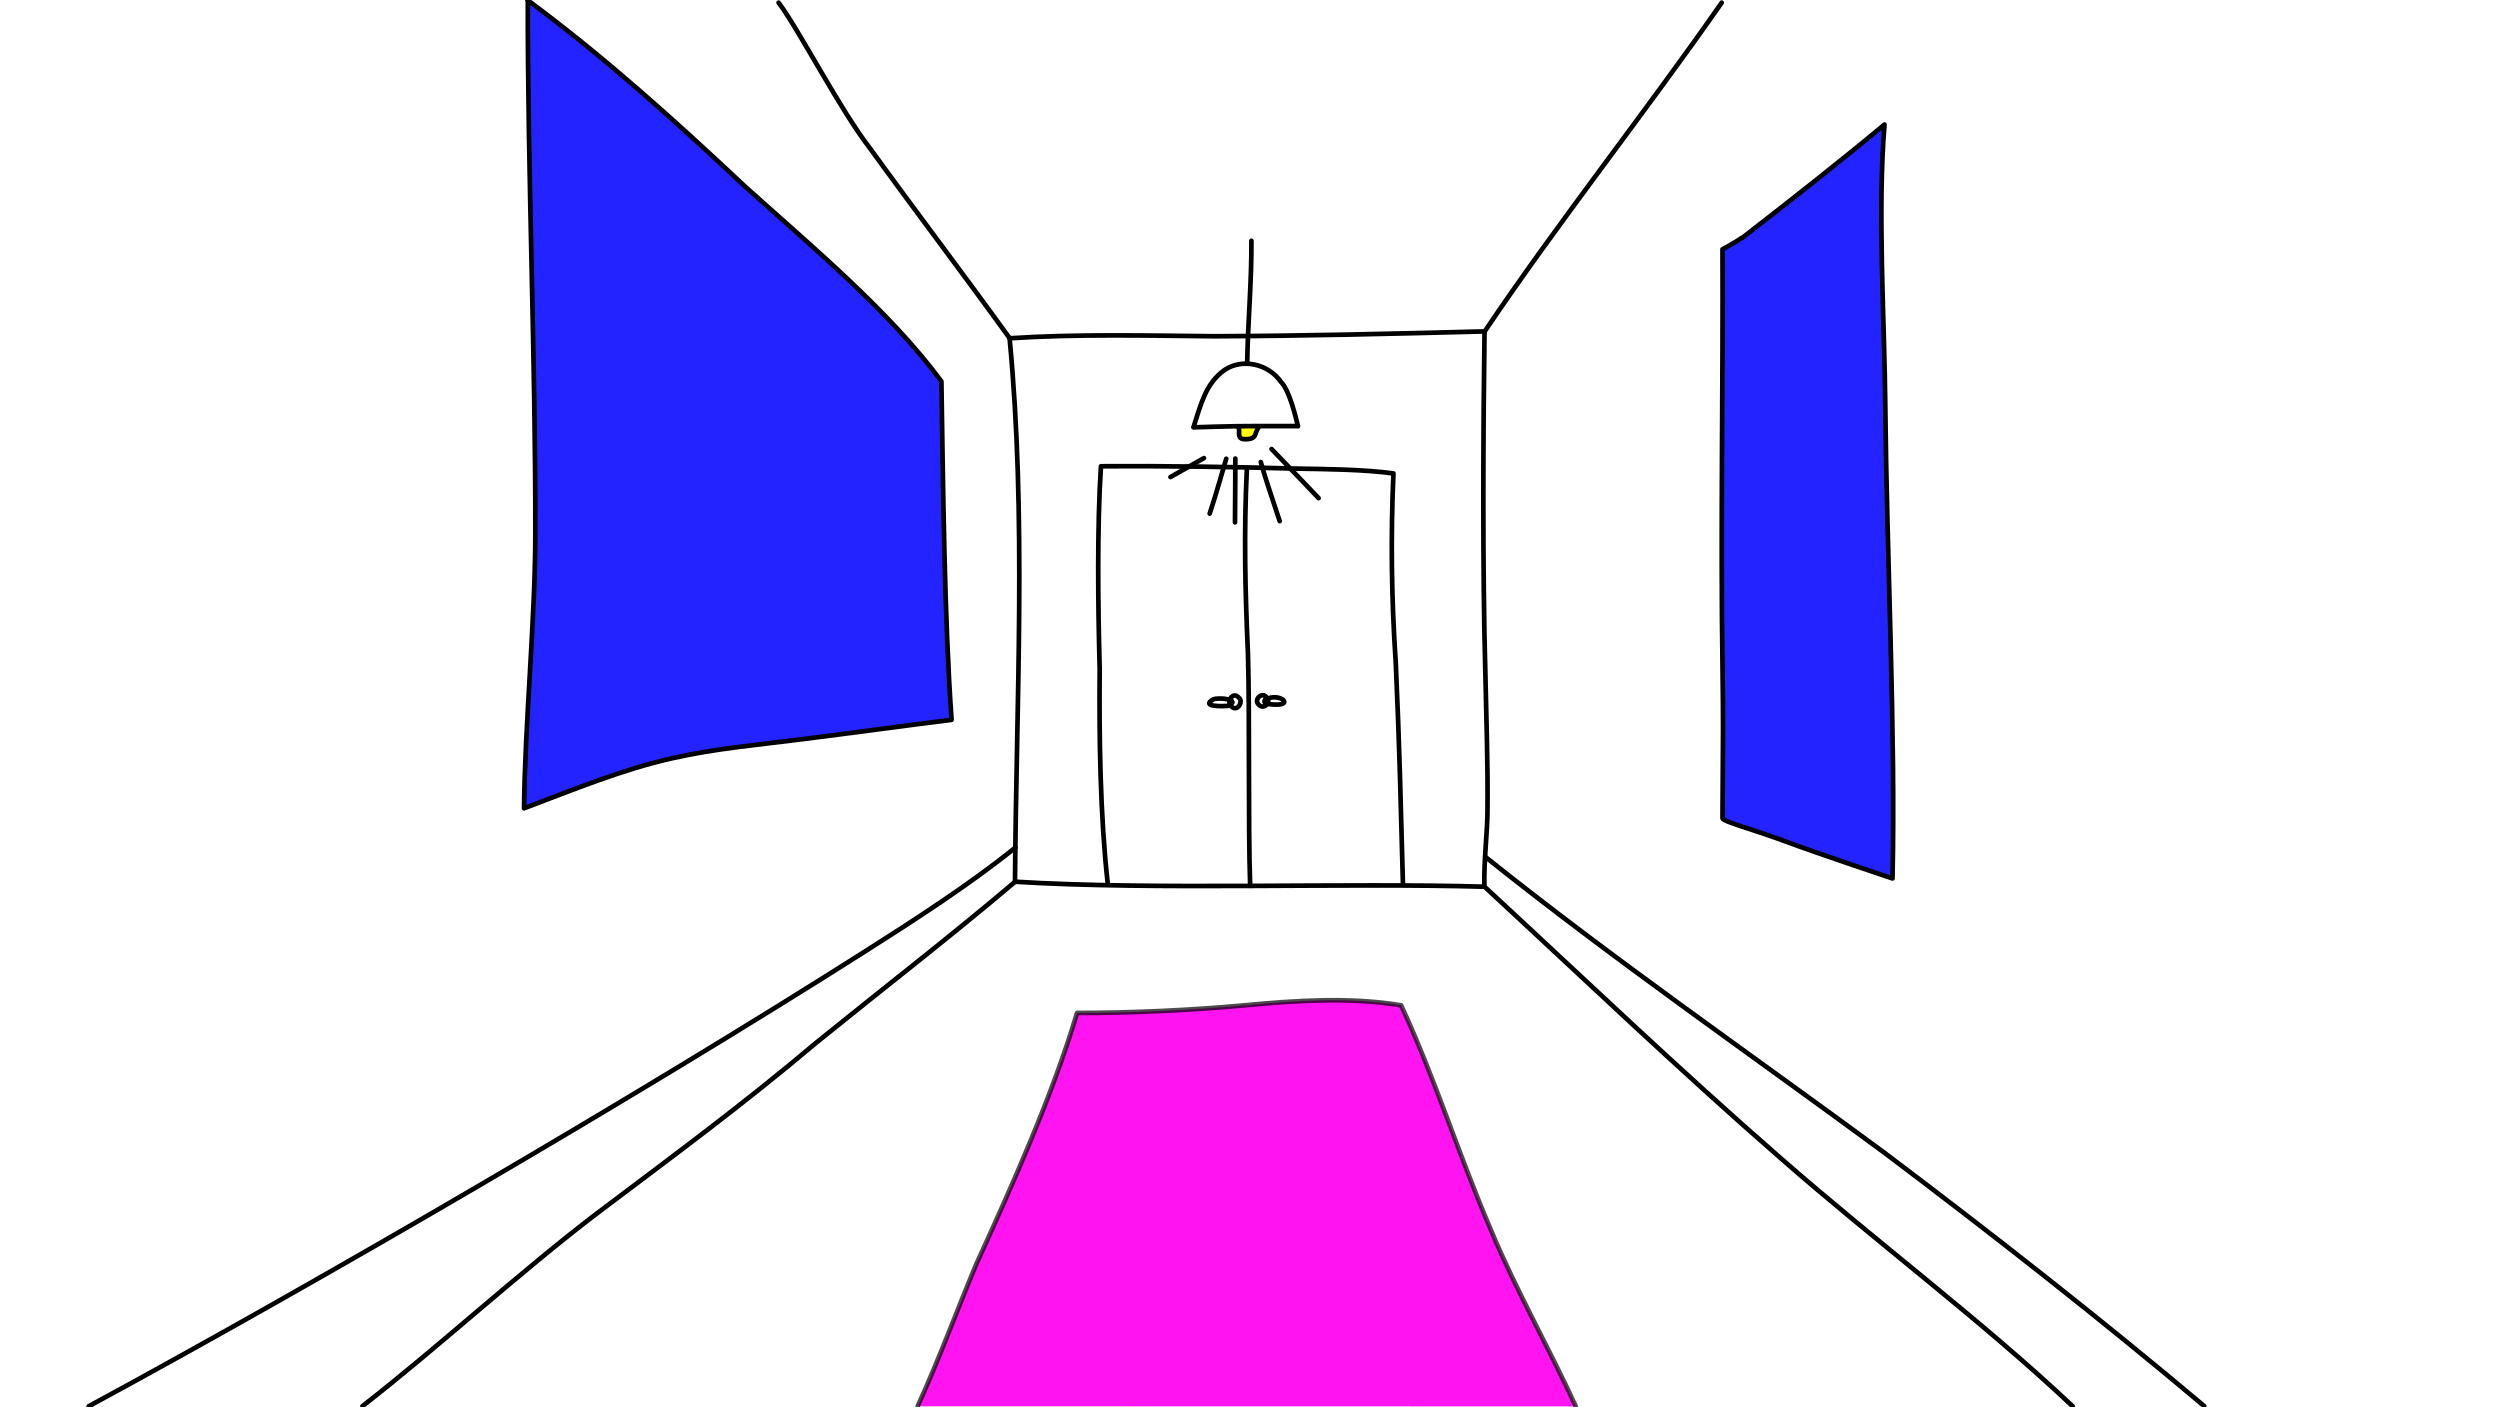
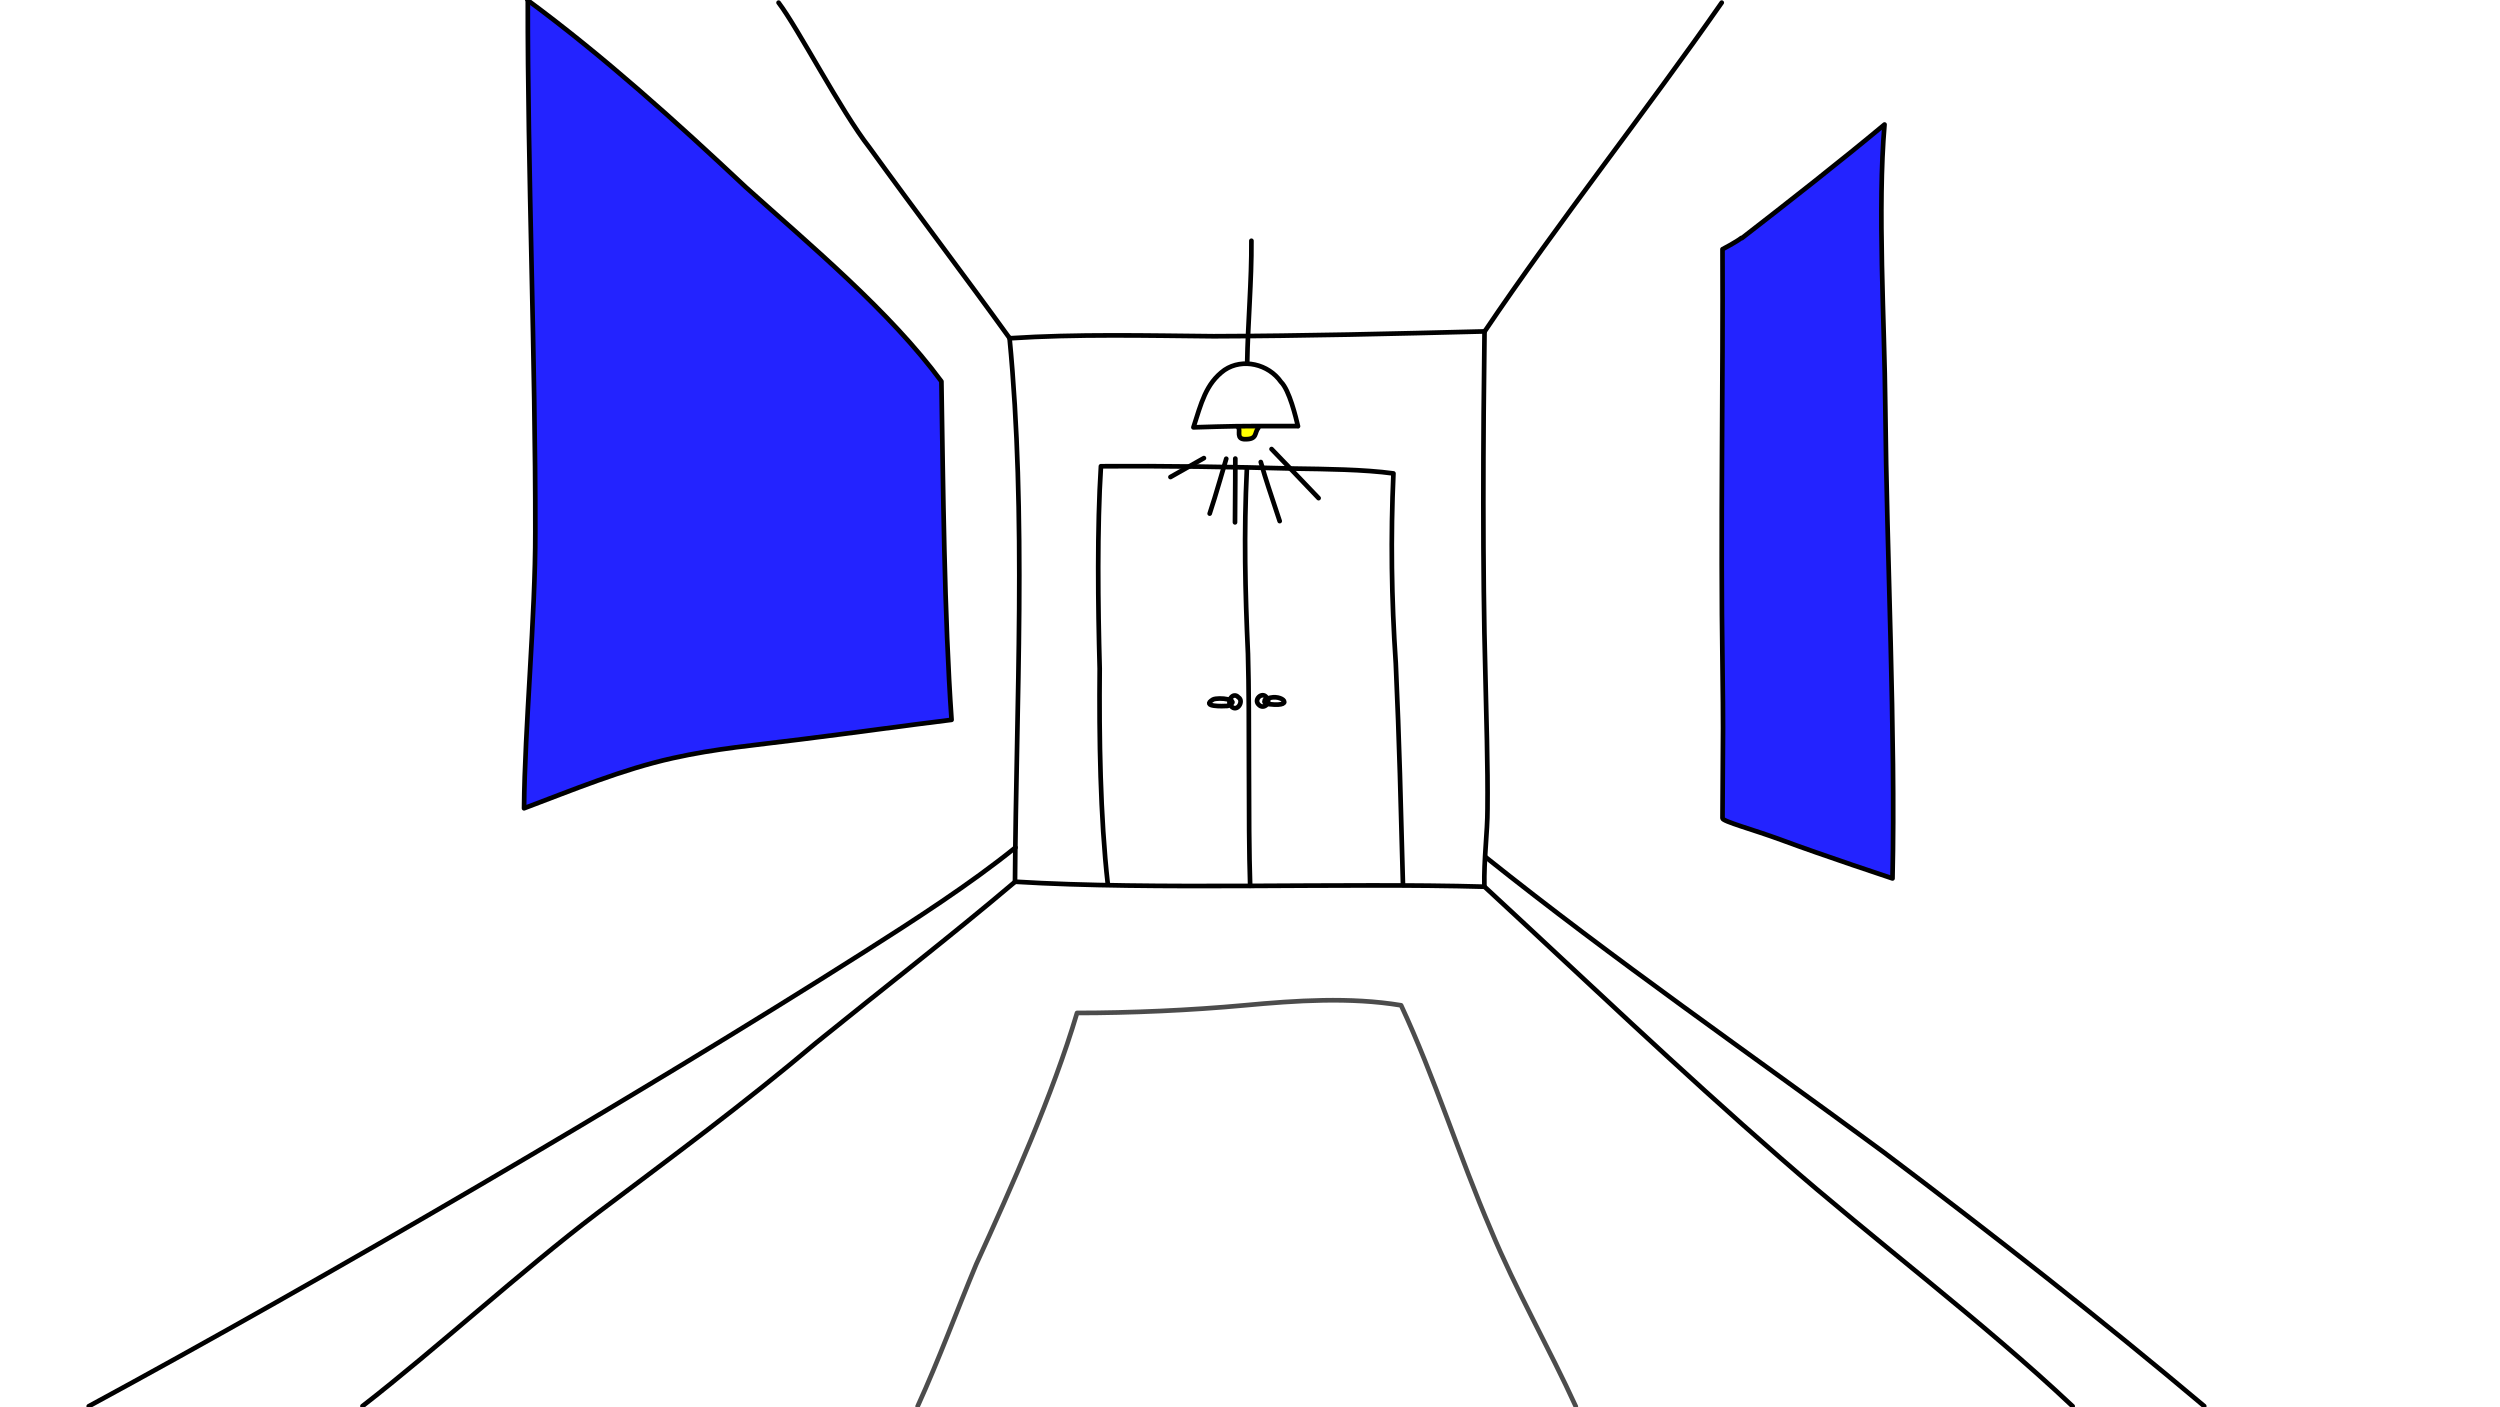
<svg xmlns="http://www.w3.org/2000/svg" id="Ebene_1" version="1.1" viewBox="0 0 1600 900">
  <defs>
    <style>
-       .st0, .st1 {
+       .st0, .st1, .st2 {
        fill: none;
      }

-       .st1, .st2, .st3, .st4 {
+       .st1, .st3, .st2, .st4 {
        stroke: #000;
        stroke-linecap: round;
        stroke-linejoin: round;
        stroke-width: 3px;
      }

-       .st2 {
+       .st3 {
        fill: #2323ff;
      }

-       .st3 {
-         fill: #ff13f0;
+       .st2 {
        stroke-opacity: .7;
      }

      .st4 {
        fill: #ff0;
      }
    </style>
  </defs>
  <g>
    <path id="STROKE_c29813dc-d6c9-44a7-b7b0-9d586071a814" class="st4" d="M805.3,273.9c-2.6,3.1-.5,7.2-8.1,7.2-6.5.2-3.1-5.6-4.6-7.3" />
    <path id="STROKE_c13a4ff2-4bad-455c-afee-ba9cbf6cf65e" class="st1" d="M646.1,216.2c11,113.9,4.3,233.4,3.5,348" />
    <path id="STROKE_e3e7ea10-107c-4f23-8d9d-055a922945b7" class="st1" d="M950.1,211.9c-.9,65.3-1.3,154.6.5,217.8.6,27.2,1.7,60.8,1.4,88,0,15.2-2.4,32.3-2,49.7" />
    <path id="STROKE_786aa971-934d-42d7-b357-08ae29b120d2" class="st1" d="M1101.9,1.7c-47.8,68.7-104.8,140.7-151.7,210.4-58.9,1.5-115.3,2.9-173.4,3.1-42.3-.4-88.1-1.5-130.6,1.3-28.9-40.1-59.9-80.8-89.7-122-18.5-23.7-45.6-76.2-58.2-92.8" />
    <path id="STROKE_5e976470-1025-47b1-b8c7-20da5f5e2dc7" class="st1" d="M649.7,564.3c89.1,5.5,209.5.6,300.4,3.2,63.3,58.5,124.2,116.8,189.6,173.8,60.6,53.1,128.9,104.1,186.8,158.7" />
    <path id="STROKE_77f6cb17-5423-4c68-9830-913ac270e016" class="st1" d="M649.7,564.3c-42.3,35.8-83.6,67.6-127.4,103.1-46.9,39.6-91.5,72.4-139.9,108.9-48.6,36.9-103.5,87.2-150.4,123.6" />
    <path id="STROKE_0cd43c78-dbe3-4794-8f09-fa2f8e75ae2c" class="st1" d="M649.9,542.4c-28.8,23.3-65.4,46.9-96.9,66.9-144.6,91.8-346.9,209.8-496.2,290.7" />
    <path id="STROKE_f71d2131-ded7-4f91-b527-7286226675b6" class="st1" d="M950.6,548.4c83.3,66.5,168.3,125.2,254.8,188.9,70.2,52.9,139.4,107.1,205.3,162.6" />
    <path id="STROKE_0115f3a1-805d-401d-889c-f7d5f8abaeb0" class="st1" d="M830.7,272.8c-1.3-5.5-5.5-23.2-10.9-28.4-7.9-11.4-24.5-15.4-36.1-7.6-12.1,8.7-15,21.6-19.9,36.7,0,0,26.6-.9,38.4-.8h28.5Z" />
    <path id="STROKE_e6f83252-7640-4ae5-8205-8aad18b6456d" class="st1" d="M798.2,232.4c.4-25.9,2.9-52.7,2.7-78.3" />
    <path id="STROKE_b7656743-a8ec-49cd-a197-7682d07a50de" class="st1" d="M813.8,287.4c9.2,9.5,15.2,15.8,30.1,31.4" />
    <path id="STROKE_3cfab8a9-bbce-4ae2-893c-a9d2e5cdd93e" class="st1" d="M806.9,295.7c3.5,12.3,5.7,18.3,12.1,37.8" />
    <path id="STROKE_3036f2d1-c37a-4c13-850c-01f947515fcd" class="st1" d="M790.6,293.5c0,1.2,0,21.9-.2,40.8" />
    <path id="STROKE_6d5bad85-2ce2-4d7f-a177-7f1736691688" class="st1" d="M784.8,293.6c-.5,1.4-7,24.5-10.6,35.1" />
    <path id="STROKE_c0544c52-a443-4e93-a09f-762708c7193a" class="st1" d="M770.5,293.2c-5.6,3.2-13.6,7.6-21.4,12.1" />
    <path id="STROKE_1ded2900-067a-4159-8266-4dc2c9ac505f" class="st1" d="M897.9,566.3c-1.4-51.6-2.3-90.9-4.6-141.8-2.8-42-3.3-80.5-1.5-121.5-19-2.6-43.6-2.8-63.1-3.1-38.7-1.1-85.1-1.8-124.1-1.5-2.5,39.5-1.9,89-.8,129.6-.4,43.6.3,94.6,5.2,137.9" />
    <path id="STROKE_6e0ac92e-a071-4ce7-a24c-1d06a7f02de2" class="st1" d="M798,300c-2,42.1-1.1,77.8.7,118.5,1.2,41.8,0,106.4,1.4,148.4" />
    <path id="STROKE_69fd32a7-77e2-49a6-9f7f-b91abc2eff68" class="st1" d="M792.6,446.3c-3.5-3.9-7.8,2.7-4.7,5.6,3.7,4.4,8.5-3.2,4.7-5.6Z" />
    <path id="STROKE_fbfcc2f0-70c3-4ba4-94d1-401eb994eafd" class="st1" d="M810.4,446.1c-2.8-3.4-8,1.5-5,4.7,3.6,4.1,8.6-1.9,5-4.7Z" />
    <path id="STROKE_e98da82e-4739-4f7b-bf77-e2ae3cd6ad6a" class="st1" d="M776.3,447.7c3.4-1.7,18.9,0,9.4,4.1-3,.2-17.4.7-9.4-4.1Z" />
    <path id="STROKE_9d27ee22-967b-4fd5-a97e-10215f0dbd73" class="st1" d="M809.6,448c9-5.8,21,4.8,3,2.7-1.2-.2-4.3-.8-3.1-2.3v-.4h0Z" />
-     <path id="STROKE_76f743f8-31ec-4d19-b028-611d66b3b06a" class="st3" d="M587.3,900c14-30.8,25-61,37.5-90.9,22.8-49.9,48.9-108.3,64.5-160.8,34,0,72.6-1.7,107.2-4.9,33.2-3.1,67.5-5.4,100.2,0,21.4,45.9,37.3,96.9,57.5,143.8,15.5,37.5,37.8,76.7,54.3,112.9" />
+     <path id="STROKE_76f743f8-31ec-4d19-b028-611d66b3b06a" class="st2" d="M587.3,900c14-30.8,25-61,37.5-90.9,22.8-49.9,48.9-108.3,64.5-160.8,34,0,72.6-1.7,107.2-4.9,33.2-3.1,67.5-5.4,100.2,0,21.4,45.9,37.3,96.9,57.5,143.8,15.5,37.5,37.8,76.7,54.3,112.9" />
    <path id="door" class="st0" d="M897.9,566.3c-1.4-51.6-2.3-90.9-4.6-141.8-2.8-42-3.3-80.5-1.5-121.5-19-2.6-43.6-2.8-63.1-3.1-38.7-1.1-85.1-1.8-124.1-1.5-2.5,39.5-1.9,89-.8,129.6-.4,43.6.3,94.6,5.2,137.9l188.9.4h0Z" />
  </g>
-   <path id="Bild_2" class="st2" d="M337.5,0c49.1,36.2,95.3,78,139.7,119.7,41.7,37.5,92.5,79.8,125.3,124.4,1.1,66.7,1.8,149.6,6.5,216.6-31.5,3.9-62.2,8.2-95.7,12.4-30.5,3.9-55,5.9-82.7,12.1-32.1,7.1-64.4,20.5-95.2,32.1.4-51.9,7.3-122.7,7.2-177.2.2-109.1-5-231.8-4.8-340.3h-.2V0h0Z" />
-   <path id="Bild_1" class="st2" d="M1114.8,152.4c29.3-22.7,63.1-49.2,91.3-72.7-4.6,54.3,0,125.4.5,180.7.9,94.9,6.7,208.4,4.6,301.8,0,0-44.7-14.8-71.3-24.7-17.6-6.5-37.5-11.8-37.5-13.8.4-65.2.5-55.7,0-97.9-1.3-84.1.4-181.8,0-266.3,0,0,8.8-4.6,12.1-7.2h.3Z" />
+   <path id="Bild_2" class="st3" d="M337.5,0c49.1,36.2,95.3,78,139.7,119.7,41.7,37.5,92.5,79.8,125.3,124.4,1.1,66.7,1.8,149.6,6.5,216.6-31.5,3.9-62.2,8.2-95.7,12.4-30.5,3.9-55,5.9-82.7,12.1-32.1,7.1-64.4,20.5-95.2,32.1.4-51.9,7.3-122.7,7.2-177.2.2-109.1-5-231.8-4.8-340.3h-.2v.2h0Z" />
+   <path id="Bild_1" class="st3" d="M1114.8,152.4c29.3-22.7,63.1-49.2,91.3-72.7-4.6,54.3,0,125.4.5,180.7.9,94.9,6.7,208.4,4.6,301.8,0,0-44.7-14.8-71.3-24.7-17.6-6.5-37.5-11.8-37.5-13.8.4-65.2.5-55.7,0-97.9-1.3-84.1.4-181.8,0-266.3,0,0,8.8-4.6,12.1-7.2h.3Z" />
</svg>
